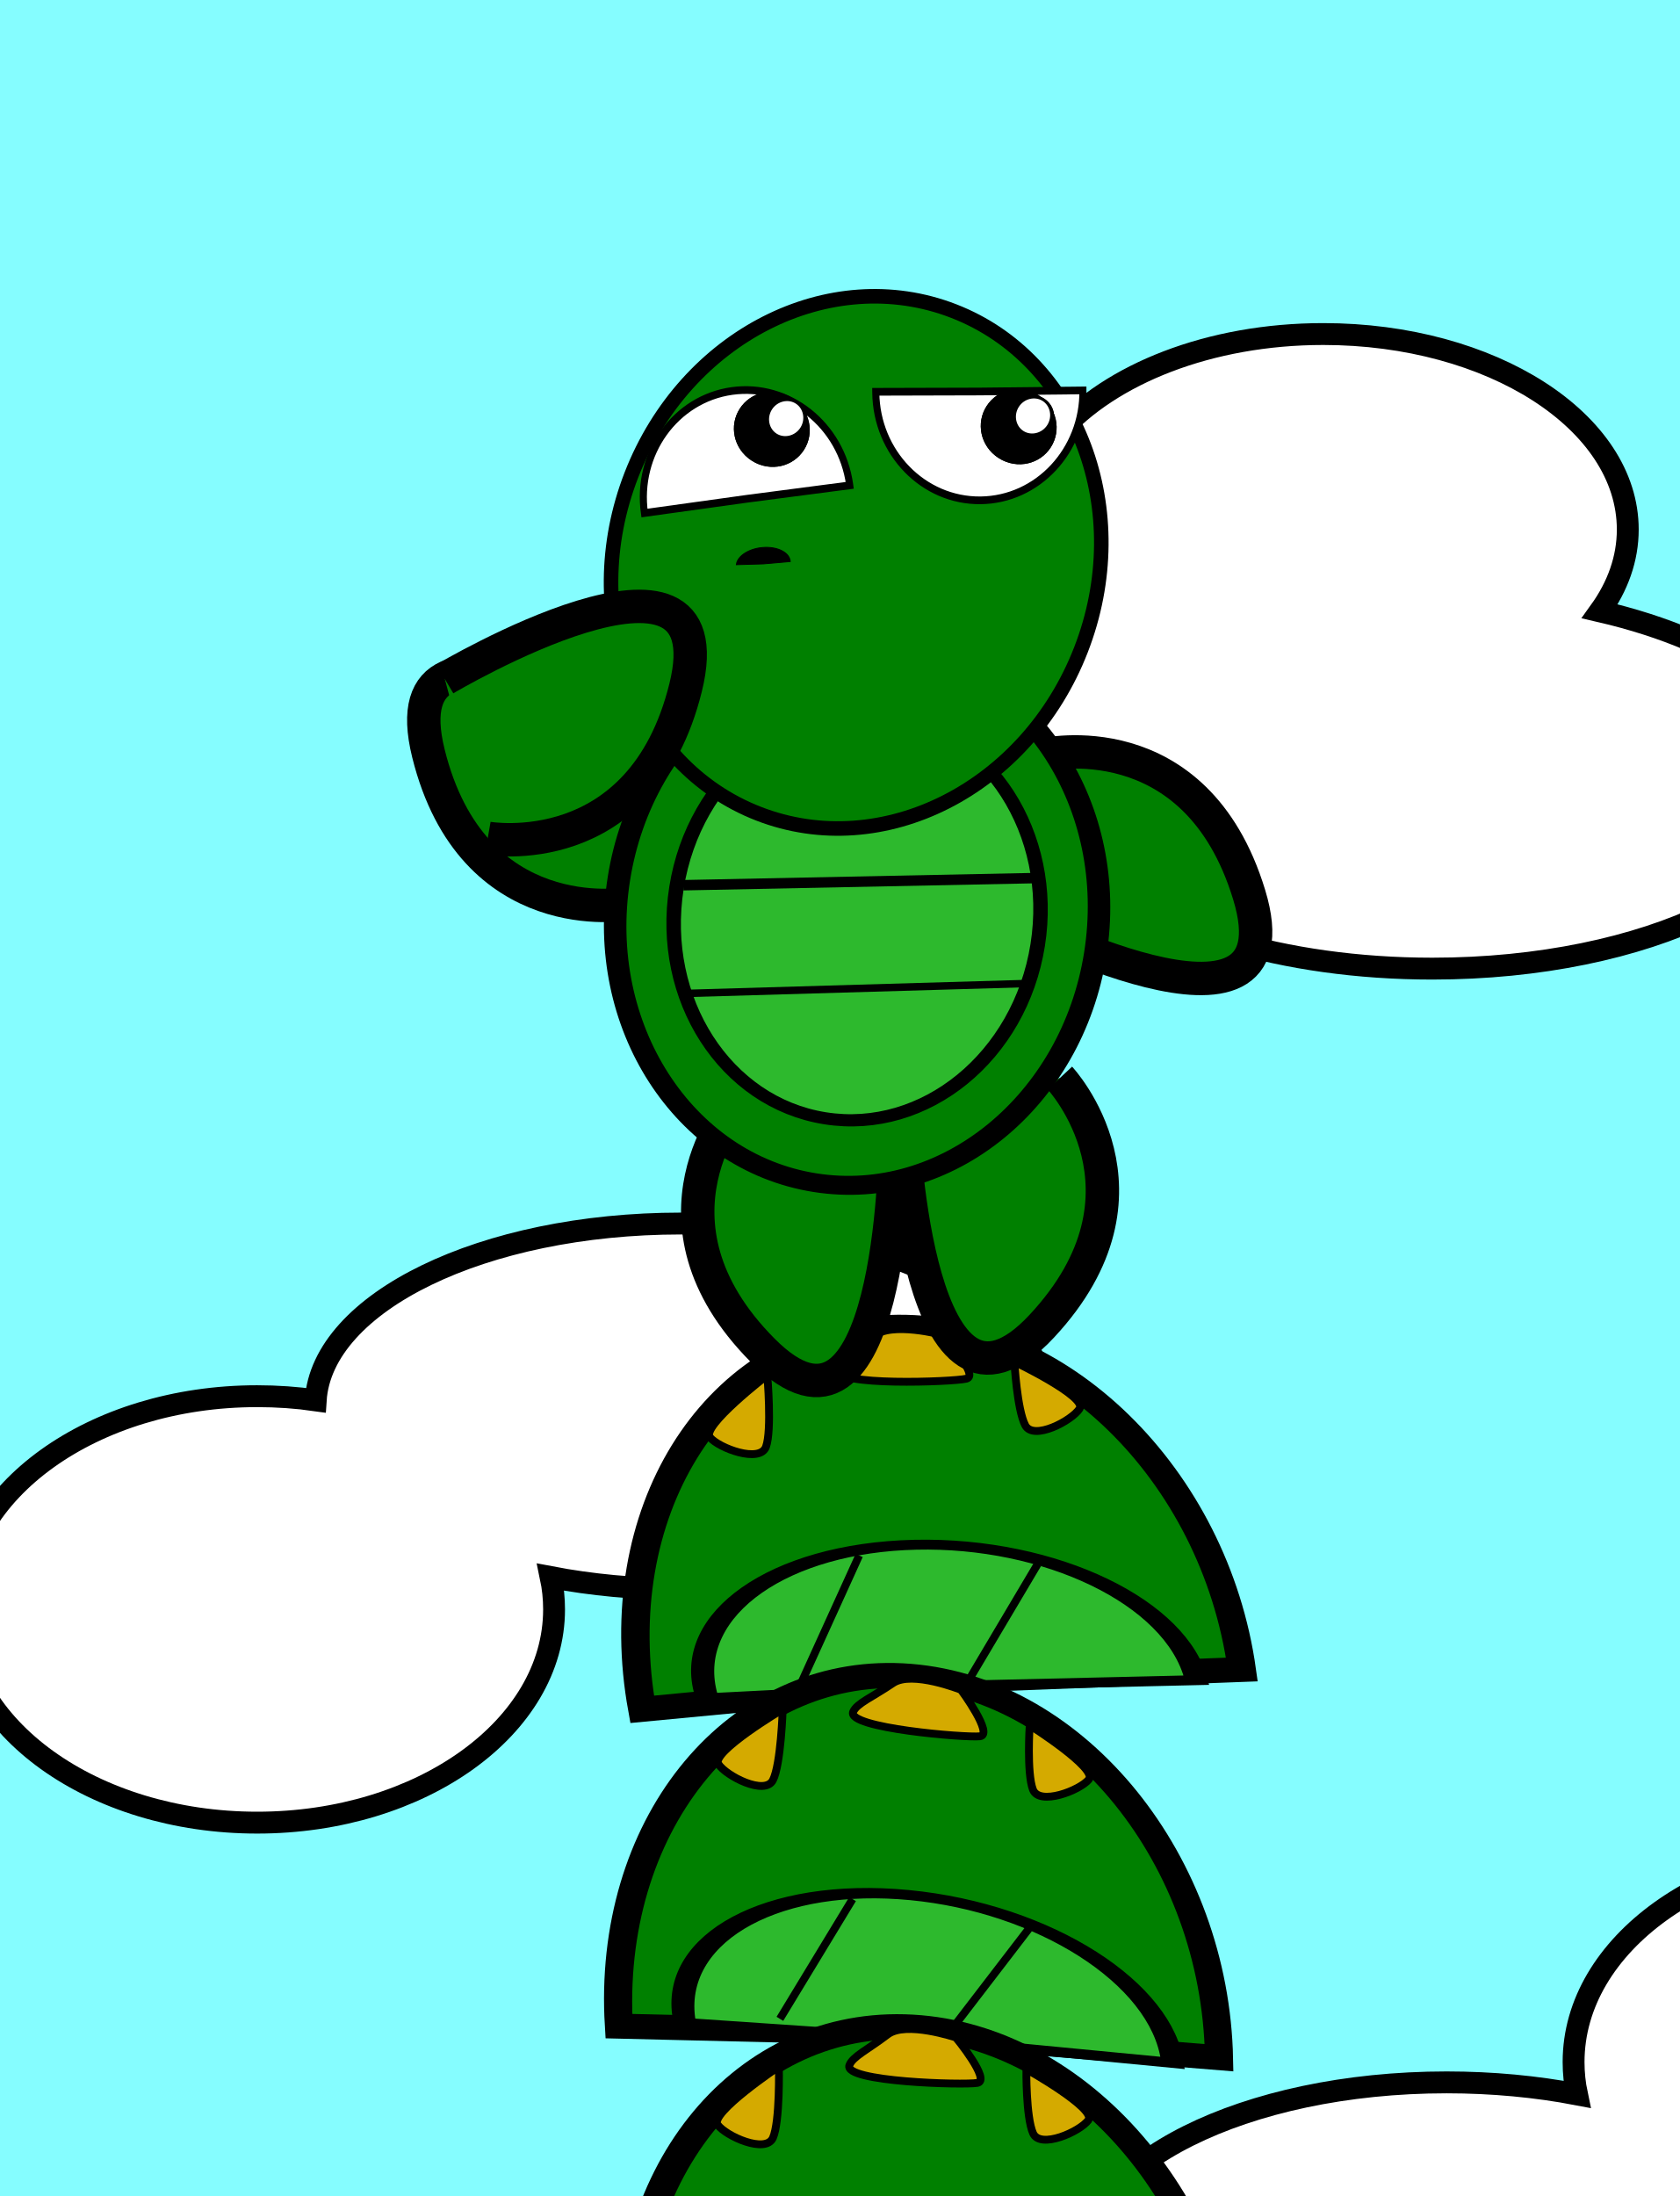
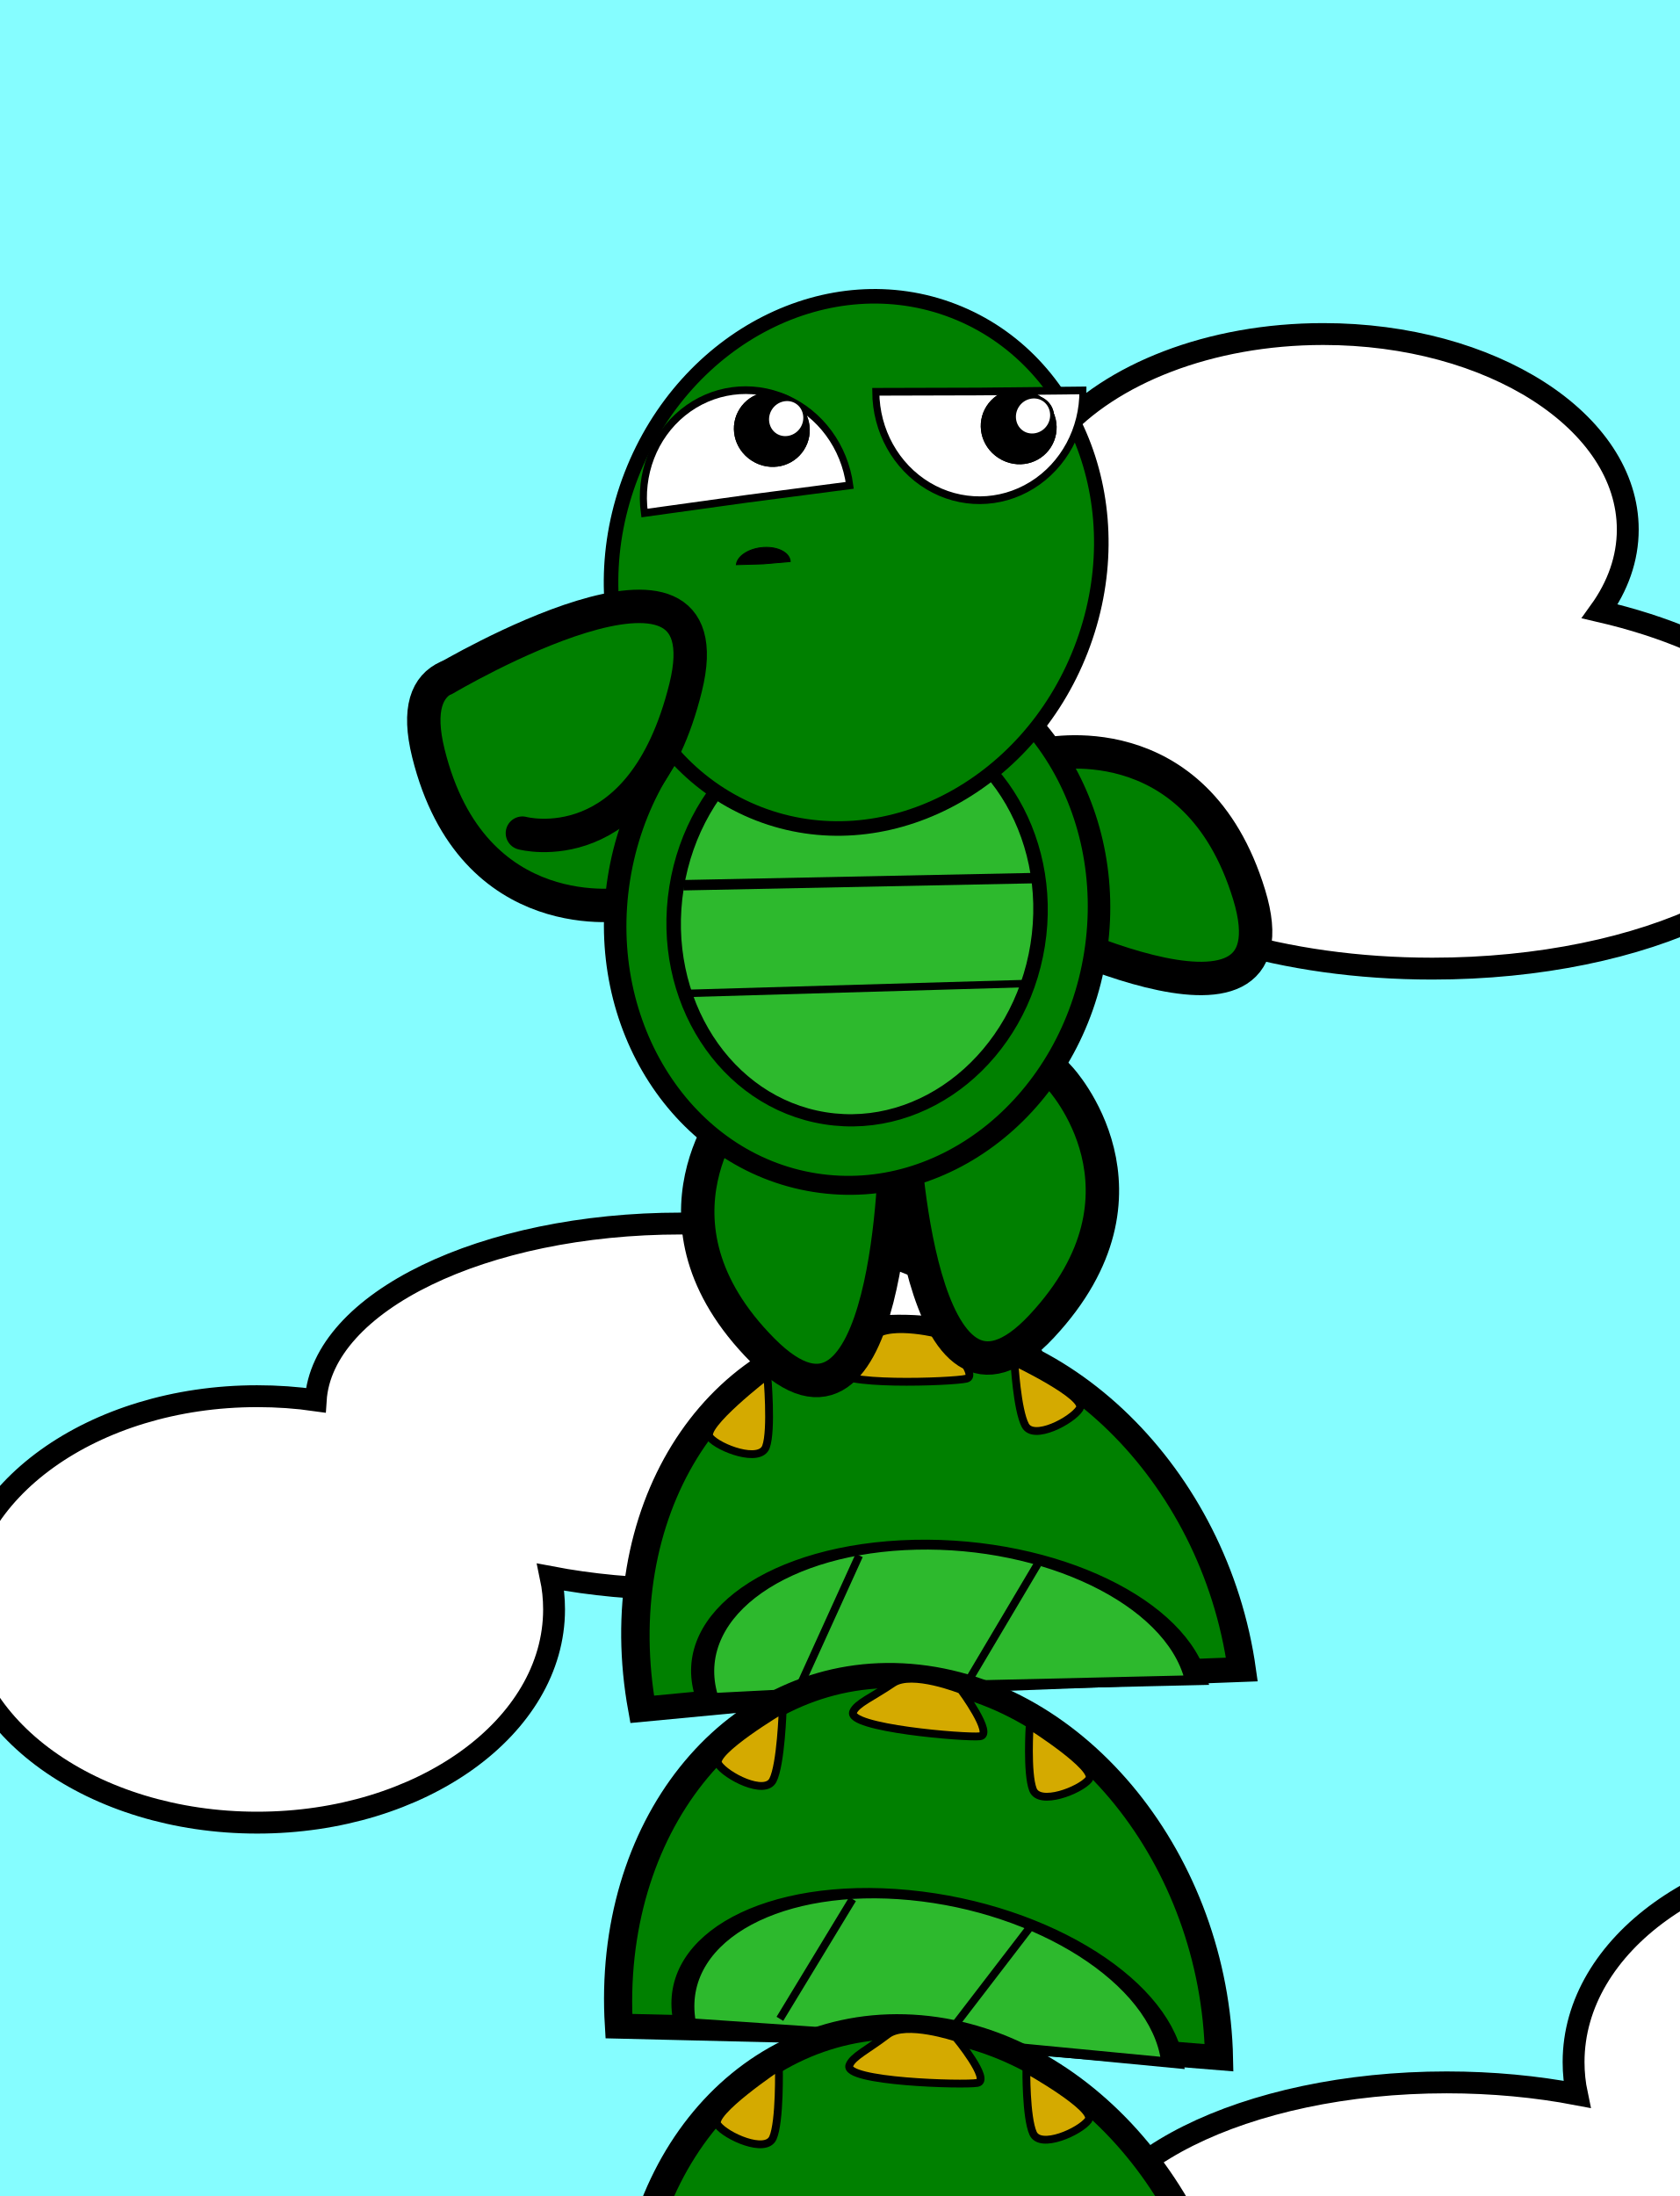
<svg xmlns="http://www.w3.org/2000/svg" width="768" height="1004" id="svg4722" version="1.1">
  <defs id="defs4724" />
  <g id="layer5">
    <rect style="fill:#85fdff;fill-opacity:1;stroke:none" id="rect12997" width="1002.549" height="1231.279" x="-44.105" y="-44.333" ry="2.739" />
    <path style="fill:#ffffff;fill-opacity:1;stroke:#000000;stroke-width:10;stroke-miterlimit:4;stroke-opacity:1;stroke-dasharray:none" d="m 605.125,152.723 c -52.011,0 -97.368,18.297 -121.281,45.406 -15.918,-5.319 -33.375,-8.25 -51.656,-8.25 -74.988,0 -135.781,49.362 -135.781,110.25 0,60.888 60.793,110.219 135.781,110.219 23.724,0 46.031,-4.911 65.438,-13.594 29.666,27.397 88.999,46.094 157.375,46.094 98.061,0 177.562,-38.447 177.562,-85.875 0,-34.166 -41.239,-63.67 -100.969,-77.5 8.186,-11.379 12.781,-24.019 12.781,-37.375 0,-49.351 -62.339,-89.375 -139.25,-89.375 z" id="path13770" />
    <path style="fill:#ffffff;fill-opacity:1;stroke:#000000;stroke-width:10;stroke-linecap:round;stroke-linejoin:miter;stroke-miterlimit:4;stroke-opacity:1;stroke-dasharray:none;stroke-dashoffset:0" d="m 117.591,833.3 c -74.988,0 -135.781,-43.662 -135.781,-97.5 0,-53.838 60.793,-97.469 135.781,-97.469 9.165,0 18.126,0.632 26.781,1.875 2.908,-44.871 76.583,-80.812 167.031,-80.812 92.293,0 167.125,37.416 167.125,83.562 0,46.146 -74.832,83.562 -167.125,83.562 -20.982,0 -41.061,-1.939 -59.562,-5.469 1.017,4.81 1.531,9.736 1.531,14.75 0,53.838 -60.793,97.5 -135.781,97.5 z" id="path13776" />
    <path style="fill:#ffffff;fill-opacity:1;stroke:#000000;stroke-width:10;stroke-linecap:round;stroke-linejoin:miter;stroke-miterlimit:4;stroke-opacity:1;stroke-dasharray:none;stroke-dashoffset:0" d="m 855.375,845.269 c 74.988,0 135.781,43.662 135.781,97.5 0,53.838 -60.793,97.469 -135.781,97.469 -9.165,0 -18.126,-0.632 -26.781,-1.875 -2.908,44.871 -76.583,80.812 -167.031,80.812 -92.293,0 -167.125,-37.416 -167.125,-83.562 0,-46.146 74.832,-83.562 167.125,-83.562 20.982,0 41.061,1.939 59.562,5.469 -1.017,-4.81 -1.531,-9.736 -1.531,-14.75 0,-53.838 60.793,-97.5 135.781,-97.5 z" id="path13776-7" />
  </g>
  <g id="layer1" transform="translate(0,-48.36218)">
    <g id="g11766" transform="matrix(0.6492081,0,0,0.6492081,188.2577,167.7863)">
      <g transform="matrix(-0.3581099,-5.494199,5.494199,-0.3581099,-3883.156,2624.824)" id="g11559">
        <g id="g5410" transform="matrix(0.0815394,-0.9966701,0.9966701,0.0815394,-468.789,1051.837)">
          <path style="fill:#008000;fill-opacity:1;stroke:#000000;stroke-width:9.098;stroke-miterlimit:4;stroke-opacity:1;stroke-dasharray:none" id="path5412" d="m 365.714,313.791 c 0,71.797 -43.492,130 -97.143,130 -53.651,0 -97.143,-58.203 -97.143,-130 0,-2.082 0.037,-4.164 0.112,-6.244 l 97.031,6.244 z" transform="matrix(-0.3963634,0.0215978,0.05432099,0.347082,408.0023,574.6367)" />
          <path transform="matrix(-0.3231957,0.01283864,0.03744146,0.1382574,392.3387,641.9059)" d="m 365.714,313.791 c 0,71.797 -43.492,130 -97.143,130 -53.651,0 -97.143,-58.203 -97.143,-130 0,-2.082 0.037,-4.164 0.112,-6.244 l 97.031,6.244 z" id="path5414" style="fill:#2db92d;fill-opacity:1;stroke:#000000;stroke-width:9.098;stroke-miterlimit:4;stroke-opacity:1;stroke-dasharray:none" />
          <path id="path5416" d="m 315,689.505 -8.571,15" style="fill:none;stroke:#000000;stroke-width:1px;stroke-linecap:butt;stroke-linejoin:miter;stroke-opacity:1" />
          <path id="path5418" d="m 336.429,688.791 -7.143,16.429" style="fill:none;stroke:#000000;stroke-width:1px;stroke-linecap:butt;stroke-linejoin:miter;stroke-opacity:1" />
        </g>
        <path style="fill:#d4aa00;stroke:#000000;stroke-width:1px;stroke-linecap:butt;stroke-linejoin:miter;stroke-opacity:1" d="m 288.406,793.572 c 0,0 -5.495,4.533 -5.801,2.738 -0.306,-1.795 0.129,-17.146 2.251,-16.371 1.113,0.406 1.988,2.328 3.946,4.899 1.774,2.33 -0.395,8.734 -0.395,8.734 z" id="path5436" />
        <path id="path5438" d="m 284.36,802.582 c 0,0 -5.045,9.011 -6.516,7.936 -1.47,-1.075 -3.744,-6.156 -1.682,-7.078 2.062,-0.922 8.198,-0.858 8.198,-0.858 z" style="fill:#d4aa00;stroke:#000000;stroke-width:1px;stroke-linecap:butt;stroke-linejoin:miter;stroke-opacity:1" />
        <path id="path5438-5" d="m 284.701,770.923 c 0,0 -5.973,-8.918 -7.444,-7.843 -1.47,1.075 -3.744,6.156 -1.682,7.078 2.062,0.922 9.126,0.765 9.126,0.765 z" style="fill:#d4aa00;stroke:#000000;stroke-width:1px;stroke-linecap:butt;stroke-linejoin:miter;stroke-opacity:1" />
      </g>
      <g transform="matrix(0.296012,-5.497895,5.497895,0.296012,-4061.369,2356.812)" id="g11559-1">
        <g id="g5410-2" transform="matrix(0.0815394,-0.9966701,0.9966701,0.0815394,-468.789,1051.837)">
          <path style="fill:#008000;fill-opacity:1;stroke:#000000;stroke-width:9.098;stroke-miterlimit:4;stroke-opacity:1;stroke-dasharray:none" id="path5412-4" d="m 365.714,313.791 c 0,71.797 -43.492,130 -97.143,130 -53.651,0 -97.143,-58.203 -97.143,-130 0,-2.082 0.037,-4.164 0.112,-6.244 l 97.031,6.244 z" transform="matrix(-0.3963634,0.0215978,0.05432099,0.347082,408.0023,574.6367)" />
          <path transform="matrix(-0.3231957,0.01283864,0.03744146,0.1382574,392.3387,641.9059)" d="m 365.714,313.791 c 0,71.797 -43.492,130 -97.143,130 -53.651,0 -97.143,-58.203 -97.143,-130 0,-2.082 0.037,-4.164 0.112,-6.244 l 97.031,6.244 z" id="path5414-1" style="fill:#2db92d;fill-opacity:1;stroke:#000000;stroke-width:9.098;stroke-miterlimit:4;stroke-opacity:1;stroke-dasharray:none" />
          <path id="path5416-2" d="m 315,689.505 -8.571,15" style="fill:none;stroke:#000000;stroke-width:1px;stroke-linecap:butt;stroke-linejoin:miter;stroke-opacity:1" />
          <path id="path5418-8" d="m 336.429,688.791 -7.143,16.429" style="fill:none;stroke:#000000;stroke-width:1px;stroke-linecap:butt;stroke-linejoin:miter;stroke-opacity:1" />
        </g>
        <path style="fill:#d4aa00;stroke:#000000;stroke-width:1px;stroke-linecap:butt;stroke-linejoin:miter;stroke-opacity:1" d="m 288.406,793.572 c 0,0 -5.495,4.533 -5.801,2.738 -0.306,-1.795 0.129,-17.146 2.251,-16.371 1.113,0.406 1.988,2.328 3.946,4.899 1.774,2.33 -0.395,8.734 -0.395,8.734 z" id="path5436-3" />
        <path id="path5438-9" d="m 284.36,802.582 c 0,0 -5.045,9.011 -6.516,7.936 -1.47,-1.075 -3.744,-6.156 -1.682,-7.078 2.062,-0.922 8.198,-0.858 8.198,-0.858 z" style="fill:#d4aa00;stroke:#000000;stroke-width:1px;stroke-linecap:butt;stroke-linejoin:miter;stroke-opacity:1" />
        <path id="path5438-5-2" d="m 284.701,770.923 c 0,0 -5.973,-8.918 -7.444,-7.843 -1.47,1.075 -3.744,6.156 -1.682,7.078 2.062,0.922 9.126,0.765 9.126,0.765 z" style="fill:#d4aa00;stroke:#000000;stroke-width:1px;stroke-linecap:butt;stroke-linejoin:miter;stroke-opacity:1" />
      </g>
      <g transform="matrix(0,-5.505858,5.505858,0,-3985.925,2838.883)" id="g11559-0">
        <g id="g5410-7" transform="matrix(0.0815394,-0.9966701,0.9966701,0.0815394,-468.789,1051.837)">
          <path style="fill:#008000;fill-opacity:1;stroke:#000000;stroke-width:9.098;stroke-miterlimit:4;stroke-opacity:1;stroke-dasharray:none" id="path5412-7" d="m 365.714,313.791 c 0,71.797 -43.492,130 -97.143,130 -53.651,0 -97.143,-58.203 -97.143,-130 0,-2.082 0.037,-4.164 0.112,-6.244 l 97.031,6.244 z" transform="matrix(-0.3963634,0.0215978,0.05432099,0.347082,408.0023,574.6367)" />
          <path transform="matrix(-0.3231957,0.01283864,0.03744146,0.1382574,392.3387,641.9059)" d="m 365.714,313.791 c 0,71.797 -43.492,130 -97.143,130 -53.651,0 -97.143,-58.203 -97.143,-130 0,-2.082 0.037,-4.164 0.112,-6.244 l 97.031,6.244 z" id="path5414-6" style="fill:#2db92d;fill-opacity:1;stroke:#000000;stroke-width:9.098;stroke-miterlimit:4;stroke-opacity:1;stroke-dasharray:none" />
          <path id="path5416-9" d="m 315,689.505 -8.571,15" style="fill:none;stroke:#000000;stroke-width:1px;stroke-linecap:butt;stroke-linejoin:miter;stroke-opacity:1" />
          <path id="path5418-5" d="m 336.429,688.791 -7.143,16.429" style="fill:none;stroke:#000000;stroke-width:1px;stroke-linecap:butt;stroke-linejoin:miter;stroke-opacity:1" />
        </g>
        <path style="fill:#d4aa00;stroke:#000000;stroke-width:1px;stroke-linecap:butt;stroke-linejoin:miter;stroke-opacity:1" d="m 288.406,793.572 c 0,0 -5.495,4.533 -5.801,2.738 -0.306,-1.795 0.129,-17.146 2.251,-16.371 1.113,0.406 1.988,2.328 3.946,4.899 1.774,2.33 -0.395,8.734 -0.395,8.734 z" id="path5436-2" />
        <path id="path5438-3" d="m 284.36,802.582 c 0,0 -5.045,9.011 -6.516,7.936 -1.47,-1.075 -3.744,-6.156 -1.682,-7.078 2.062,-0.922 8.198,-0.858 8.198,-0.858 z" style="fill:#d4aa00;stroke:#000000;stroke-width:1px;stroke-linecap:butt;stroke-linejoin:miter;stroke-opacity:1" />
        <path id="path5438-5-1" d="m 284.701,770.923 c 0,0 -5.973,-8.918 -7.444,-7.843 -1.47,1.075 -3.744,6.156 -1.682,7.078 2.062,0.922 9.126,0.765 9.126,0.765 z" style="fill:#d4aa00;stroke:#000000;stroke-width:1px;stroke-linecap:butt;stroke-linejoin:miter;stroke-opacity:1" />
      </g>
    </g>
  </g>
  <g id="layer3" transform="translate(0,44)">
-     <g transform="matrix(3.248892,0,0,3.248892,-1247.734,-275.0894)" id="g5333">
-       <path style="fill:#008000;stroke:#000000;stroke-width:4.7;stroke-linecap:butt;stroke-linejoin:miter;stroke-miterlimit:4;stroke-opacity:1;stroke-dasharray:none" d="m 526.092,200.061 c 0,0 41.305,21.607 33.78,-3.035 -7.525,-24.642 -28.945,-19.678 -28.945,-19.678" id="path4320" />
-       <path style="fill:#008000;stroke:#000000;stroke-width:4.7;stroke-linecap:butt;stroke-linejoin:miter;stroke-miterlimit:4;stroke-opacity:1;stroke-dasharray:none" d="m 478.244,175.914 c 0,0 -40.094,-23.779 -33.893,1.229 6.201,25.008 27.854,21.194 27.854,21.194" id="path4322" />
-       <path id="path4324" d="m 511.153,230.023 c 0,0 1.981,46.573 19.542,27.719 17.561,-18.853 2.539,-34.908 2.539,-34.908" style="fill:#008000;stroke:#000000;stroke-width:4.7;stroke-linecap:butt;stroke-linejoin:miter;stroke-miterlimit:4;stroke-opacity:1;stroke-dasharray:none" />
-       <path style="fill:#008000;stroke:#000000;stroke-width:4.7;stroke-linecap:butt;stroke-linejoin:miter;stroke-miterlimit:4;stroke-opacity:1;stroke-dasharray:none" d="m 510.044,232.818 c 0,0 -0.495,46.612 -18.649,28.328 -18.153,-18.284 -3.65,-34.809 -3.65,-34.809" id="path4326" />
-       <path transform="matrix(0.3451183,0.05474465,-0.04572081,0.2882306,426.3475,94.93794)" d="m 365.714,313.791 c 0,71.797 -43.492,130 -97.143,130 -53.651,0 -97.143,-58.203 -97.143,-130 0,-71.797 43.492,-130 97.143,-130 53.651,0 97.143,58.203 97.143,130 z" id="path4328" style="fill:#008000;fill-opacity:1;stroke:#000000;stroke-width:9.098;stroke-miterlimit:4;stroke-opacity:1;stroke-dasharray:none" />
-       <path transform="matrix(0.2616831,0.04150968,-0.03466743,0.2185485,445.2874,120.3581)" style="fill:#2db92d;fill-opacity:1;stroke:#000000;stroke-width:7.726;stroke-miterlimit:4;stroke-opacity:1;stroke-dasharray:none" id="path4330" d="m 365.714,313.791 c 0,71.797 -43.492,130 -97.143,130 -53.651,0 -97.143,-58.203 -97.143,-130 0,-71.797 43.492,-130 97.143,-130 53.651,0 97.143,58.203 97.143,130 z" />
-       <path transform="matrix(0.3256896,0.1266092,-0.1266092,0.3256896,776.3448,250.2192)" d="m -731.429,15.219 c 0,59.962 -43.492,108.571 -97.143,108.571 -53.651,0 -97.143,-48.609 -97.143,-108.571 0,-59.962 43.492,-108.571 97.143,-108.571 53.651,0 97.143,48.609 97.143,108.571 z" id="path4332" style="fill:#008000;fill-opacity:1;stroke:#000000;stroke-width:5.858;stroke-miterlimit:4;stroke-opacity:1;stroke-dasharray:none" />
-       <path transform="matrix(-0.0385234,0.00112857,0.00221785,-0.02144184,459.5292,151.7453)" style="fill:#000000;fill-opacity:1;stroke:#000000;stroke-width:5.858;stroke-miterlimit:4;stroke-opacity:1;stroke-dasharray:none" id="path4334" d="m -731.429,15.219 c 0,59.962 -43.492,108.571 -97.143,108.571 -50.142,0 -92.045,-42.653 -96.72,-98.45 l 96.72,-10.122 z" />
-       <path id="path4336" d="m 530.067,194.69 -49.832,1.01" style="fill:none;stroke:#000000;stroke-width:1.468;stroke-linecap:butt;stroke-linejoin:miter;stroke-miterlimit:4;stroke-opacity:1;stroke-dasharray:none" />
-       <path id="path4338" d="m 480.869,210.92 47.402,-1.38" style="fill:none;stroke:#000000;stroke-width:1.048;stroke-linecap:butt;stroke-linejoin:miter;stroke-miterlimit:4;stroke-opacity:1;stroke-dasharray:none" />
-       <path style="fill:#ffffff;fill-opacity:1;stroke:#000000;stroke-width:5.858;stroke-miterlimit:4;stroke-opacity:1;stroke-dasharray:none" id="path4340" d="m -1485.714,-16.209 c 0,45.761 -38.376,82.857 -85.714,82.857 -47.339,0 -85.714,-37.096 -85.714,-82.857 0,-0.215 9e-4,-0.43 0,-0.645 l 85.712,0.645 z" transform="matrix(-0.1684654,0.023417,-0.02544675,-0.1830678,224.052,175.1484)" />
-       <g id="g4342" transform="matrix(0.3246719,0,0,0.3246719,388.4113,91.27727)">
-         <g transform="matrix(0.4020883,0.2572268,-0.2286144,0.3573623,744.7877,131.2394)" id="g4344">
-           <path transform="matrix(0.8388796,0,0,0.6202717,107.1333,408.0183)" d="m -991.429,186.648 c 0,31.559 -16.629,57.143 -37.143,57.143 -20.513,0 -37.143,-25.584 -37.143,-57.143 0,-31.559 16.63,-57.143 37.143,-57.143 20.513,0 37.143,25.584 37.143,57.143 z" id="path4346" style="fill:#000000;fill-opacity:1;stroke:#000000;stroke-width:8.314;stroke-miterlimit:4;stroke-opacity:1;stroke-dasharray:none" />
-           <path style="fill:#ffffff;fill-opacity:1;stroke:#000000;stroke-width:8.314;stroke-miterlimit:4;stroke-opacity:1;stroke-dasharray:none" id="path4348" d="m -991.429,186.648 c 0,31.559 -16.629,57.143 -37.143,57.143 -20.513,0 -37.143,-25.584 -37.143,-57.143 0,-31.559 16.63,-57.143 37.143,-57.143 20.513,0 37.143,25.584 37.143,57.143 z" transform="matrix(0.4647959,0,0,0.3436724,-271.9242,442.5022)" />
-         </g>
-         <g id="g4350" transform="matrix(0.4020883,0.2572268,-0.2286144,0.3573623,744.7877,131.2394)">
-           <path style="fill:#000000;fill-opacity:1;stroke:#000000;stroke-width:8.314;stroke-miterlimit:4;stroke-opacity:1;stroke-dasharray:none" id="path4352" d="m -991.429,186.648 c 0,31.559 -16.629,57.143 -37.143,57.143 -20.513,0 -37.143,-25.584 -37.143,-57.143 0,-31.559 16.63,-57.143 37.143,-57.143 20.513,0 37.143,25.584 37.143,57.143 z" transform="matrix(0.8388796,0,0,0.6202717,107.1333,408.0183)" />
-           <path transform="matrix(0.4647959,0,0,0.3436724,-271.9242,442.5022)" d="m -991.429,186.648 c 0,31.559 -16.629,57.143 -37.143,57.143 -20.513,0 -37.143,-25.584 -37.143,-57.143 0,-31.559 16.63,-57.143 37.143,-57.143 20.513,0 37.143,25.584 37.143,57.143 z" id="path4354" style="fill:#ffffff;fill-opacity:1;stroke:#000000;stroke-width:8.314;stroke-miterlimit:4;stroke-opacity:1;stroke-dasharray:none" />
-         </g>
+     <path id="path4320" d="m 461.481,374.888 c 0,0 134.194,70.199 109.746,-9.859 -24.448,-80.058 -94.038,-63.932 -94.038,-63.932" style="fill:#008000;stroke:#000000;stroke-width:15.27;stroke-linecap:butt;stroke-linejoin:miter;stroke-miterlimit:4;stroke-opacity:1;stroke-dasharray:none" />
+     <path id="path4322" d="m 306.029,296.435 c 0,0 -130.261,-77.255 -110.116,3.994 20.145,81.248 90.495,68.855 90.495,68.855" style="fill:#008000;stroke:#000000;stroke-width:15.27;stroke-linecap:butt;stroke-linejoin:miter;stroke-miterlimit:4;stroke-opacity:1;stroke-dasharray:none" />
+     <path style="fill:#008000;stroke:#000000;stroke-width:15.27;stroke-linecap:square;stroke-linejoin:miter;stroke-miterlimit:4;stroke-opacity:1;stroke-dasharray:none" d="m 412.948,472.231 c 0,0 6.436,151.31 63.49,90.058 57.055,-61.252 8.248,-113.413 8.248,-113.413" id="path4324" />
+     <path id="path4326" d="m 409.343,481.31 c 0,0 -1.61,151.438 -60.588,92.035 -58.978,-59.403 -11.859,-113.092 -11.859,-113.092" style="fill:#008000;stroke:#000000;stroke-width:15.27;stroke-linecap:butt;stroke-linejoin:miter;stroke-miterlimit:4;stroke-opacity:1;stroke-dasharray:none" />
+     <path style="fill:#008000;fill-opacity:1;stroke:#000000;stroke-width:9.098;stroke-miterlimit:4;stroke-opacity:1;stroke-dasharray:none" id="path4328" d="m 365.714,313.791 a 97.143,130 0 1 1 -194.286,0 97.143,130 0 1 1 194.286,0 z" transform="matrix(1.121252,0.1778595,-0.148542,0.9364303,137.4231,33.35379)" />
+     <path d="m 365.714,313.791 a 97.143,130 0 1 1 -194.286,0 97.143,130 0 1 1 194.286,0 z" id="path4330" style="fill:#2db92d;fill-opacity:1;stroke:#000000;stroke-width:7.726;stroke-miterlimit:4;stroke-opacity:1;stroke-dasharray:none" transform="matrix(0.8501801,0.1348605,-0.1126308,0.7100405,198.9567,115.9411)" />
+     <path style="fill:#008000;fill-opacity:1;stroke:#000000;stroke-width:5.858;stroke-miterlimit:4;stroke-opacity:1;stroke-dasharray:none" id="path4332" d="m -731.429,15.219 a 97.143,108.571 0 1 1 -194.286,0 97.143,108.571 0 1 1 194.286,0 z" transform="matrix(1.05813,0.4113396,-0.4113396,1.05813,1274.526,537.846)" />
+     <path d="m -731.429,15.219 a 97.143,108.571 0 0 1 -193.863,10.122 l 96.72,-10.122 z" id="path4334" style="fill:#000000;fill-opacity:1;stroke:#000000;stroke-width:5.858;stroke-miterlimit:4;stroke-opacity:1;stroke-dasharray:none" transform="matrix(-0.1251584,0.0036666,0.00720556,-0.06966223,245.2269,217.9149)" />
+     <path style="fill:none;stroke:#000000;stroke-width:4.768;stroke-linecap:butt;stroke-linejoin:miter;stroke-miterlimit:4;stroke-opacity:1;stroke-dasharray:none" d="m 474.397,357.437 -161.899,3.282" id="path4336" />
+     <path style="fill:none;stroke:#000000;stroke-width:3.406;stroke-linecap:butt;stroke-linejoin:miter;stroke-miterlimit:4;stroke-opacity:1;stroke-dasharray:none" d="M 314.557,410.168 468.56,405.685" id="path4338" />
+     <path transform="matrix(-0.547326,0.07607931,-0.08267375,-0.5947676,-519.8134,293.9488)" d="m -1485.714,-16.209 a 85.714,82.857 0 1 1 -171.426,-0.645 l 85.712,0.645 z" id="path4340" style="fill:#ffffff;fill-opacity:1;stroke:#000000;stroke-width:5.858;stroke-miterlimit:4;stroke-opacity:1;stroke-dasharray:none" />
+     <g transform="matrix(1.054824,0,0,1.054824,14.17241,21.46067)" id="g4342">
+       <g id="g4344" transform="matrix(0.4020883,0.2572268,-0.2286144,0.3573623,744.7877,131.2394)">
+         <path style="fill:#000000;fill-opacity:1;stroke:#000000;stroke-width:8.314;stroke-miterlimit:4;stroke-opacity:1;stroke-dasharray:none" id="path4346" d="m -991.429,186.648 c 0,31.559 -16.629,57.143 -37.143,57.143 -20.513,0 -37.143,-25.584 -37.143,-57.143 0,-31.559 16.63,-57.143 37.143,-57.143 20.513,0 37.143,25.584 37.143,57.143 z" transform="matrix(0.8388796,0,0,0.6202717,107.1333,408.0183)" />
+         <path transform="matrix(0.4647959,0,0,0.3436724,-271.9242,442.5022)" d="m -991.429,186.648 c 0,31.559 -16.629,57.143 -37.143,57.143 -20.513,0 -37.143,-25.584 -37.143,-57.143 0,-31.559 16.63,-57.143 37.143,-57.143 20.513,0 37.143,25.584 37.143,57.143 z" id="path4348" style="fill:#ffffff;fill-opacity:1;stroke:#000000;stroke-width:8.314;stroke-miterlimit:4;stroke-opacity:1;stroke-dasharray:none" />
      </g>
-       <path transform="matrix(0.170075,-0.0018559,0.00201676,0.1848169,789.1933,126.303)" d="m -1485.714,-16.209 c 0,45.761 -38.376,82.857 -85.714,82.857 -47.339,0 -85.714,-37.096 -85.714,-82.857 0,-0.215 9e-4,-0.43 0,-0.645 l 85.712,0.645 z" id="path4356" style="fill:#ffffff;fill-opacity:1;stroke:#000000;stroke-width:5.858;stroke-miterlimit:4;stroke-opacity:1;stroke-dasharray:none" />
-       <g transform="matrix(0.3246719,0,0,0.3246719,423.1579,90.90762)" id="g4358">
-         <g id="g4360" transform="matrix(0.4020883,0.2572268,-0.2286144,0.3573623,744.7877,131.2394)">
-           <path style="fill:#000000;fill-opacity:1;stroke:#000000;stroke-width:8.314;stroke-miterlimit:4;stroke-opacity:1;stroke-dasharray:none" id="path4362" d="m -991.429,186.648 c 0,31.559 -16.629,57.143 -37.143,57.143 -20.513,0 -37.143,-25.584 -37.143,-57.143 0,-31.559 16.63,-57.143 37.143,-57.143 20.513,0 37.143,25.584 37.143,57.143 z" transform="matrix(0.8388796,0,0,0.6202717,107.1333,408.0183)" />
-           <path transform="matrix(0.4647959,0,0,0.3436724,-271.9242,442.5022)" d="m -991.429,186.648 c 0,31.559 -16.629,57.143 -37.143,57.143 -20.513,0 -37.143,-25.584 -37.143,-57.143 0,-31.559 16.63,-57.143 37.143,-57.143 20.513,0 37.143,25.584 37.143,57.143 z" id="path4364" style="fill:#ffffff;fill-opacity:1;stroke:#000000;stroke-width:8.314;stroke-miterlimit:4;stroke-opacity:1;stroke-dasharray:none" />
-         </g>
-         <g transform="matrix(0.4020883,0.2572268,-0.2286144,0.3573623,744.7877,131.2394)" id="g4366">
-           <path transform="matrix(0.8388796,0,0,0.6202717,107.1333,408.0183)" d="m -991.429,186.648 c 0,31.559 -16.629,57.143 -37.143,57.143 -20.513,0 -37.143,-25.584 -37.143,-57.143 0,-31.559 16.63,-57.143 37.143,-57.143 20.513,0 37.143,25.584 37.143,57.143 z" id="path4368" style="fill:#000000;fill-opacity:1;stroke:#000000;stroke-width:8.314;stroke-miterlimit:4;stroke-opacity:1;stroke-dasharray:none" />
-           <path style="fill:#ffffff;fill-opacity:1;stroke:#000000;stroke-width:8.314;stroke-miterlimit:4;stroke-opacity:1;stroke-dasharray:none" id="path4370" d="m -991.429,186.648 c 0,31.559 -16.629,57.143 -37.143,57.143 -20.513,0 -37.143,-25.584 -37.143,-57.143 0,-31.559 16.63,-57.143 37.143,-57.143 20.513,0 37.143,25.584 37.143,57.143 z" transform="matrix(0.4647959,0,0,0.3436724,-271.9242,442.5022)" />
-         </g>
+       <g transform="matrix(0.4020883,0.2572268,-0.2286144,0.3573623,744.7877,131.2394)" id="g4350">
+         <path transform="matrix(0.8388796,0,0,0.6202717,107.1333,408.0183)" d="m -991.429,186.648 c 0,31.559 -16.629,57.143 -37.143,57.143 -20.513,0 -37.143,-25.584 -37.143,-57.143 0,-31.559 16.63,-57.143 37.143,-57.143 20.513,0 37.143,25.584 37.143,57.143 z" id="path4352" style="fill:#000000;fill-opacity:1;stroke:#000000;stroke-width:8.314;stroke-miterlimit:4;stroke-opacity:1;stroke-dasharray:none" />
+         <path style="fill:#ffffff;fill-opacity:1;stroke:#000000;stroke-width:8.314;stroke-miterlimit:4;stroke-opacity:1;stroke-dasharray:none" id="path4354" d="m -991.429,186.648 c 0,31.559 -16.629,57.143 -37.143,57.143 -20.513,0 -37.143,-25.584 -37.143,-57.143 0,-31.559 16.63,-57.143 37.143,-57.143 20.513,0 37.143,25.584 37.143,57.143 z" transform="matrix(0.4647959,0,0,0.3436724,-271.9242,442.5022)" />
      </g>
-       <path id="path4372" d="m 446.656,166.673 c 0,0 40.094,-23.779 33.893,1.229 -6.201,25.008 -27.854,21.194 -27.854,21.194" style="fill:#008000;stroke:#000000;stroke-width:4.7;stroke-linecap:butt;stroke-linejoin:miter;stroke-miterlimit:4;stroke-opacity:1;stroke-dasharray:none" />
    </g>
+     <path style="fill:#ffffff;fill-opacity:1;stroke:#000000;stroke-width:5.858;stroke-miterlimit:4;stroke-opacity:1;stroke-dasharray:none" id="path4356" d="m -1485.714,-16.209 a 85.714,82.857 0 1 1 -171.426,-0.645 l 85.712,0.645 z" transform="matrix(0.5525554,-0.00602962,0.00655224,0.6004503,1316.27,135.2555)" />
+     <g id="g4358" transform="matrix(1.054824,0,0,1.054824,127.0602,20.25973)">
+       <g transform="matrix(0.4020883,0.2572268,-0.2286144,0.3573623,744.7877,131.2394)" id="g4360">
+         <path transform="matrix(0.8388796,0,0,0.6202717,107.1333,408.0183)" d="m -991.429,186.648 c 0,31.559 -16.629,57.143 -37.143,57.143 -20.513,0 -37.143,-25.584 -37.143,-57.143 0,-31.559 16.63,-57.143 37.143,-57.143 20.513,0 37.143,25.584 37.143,57.143 z" id="path4362" style="fill:#000000;fill-opacity:1;stroke:#000000;stroke-width:8.314;stroke-miterlimit:4;stroke-opacity:1;stroke-dasharray:none" />
+         <path style="fill:#ffffff;fill-opacity:1;stroke:#000000;stroke-width:8.314;stroke-miterlimit:4;stroke-opacity:1;stroke-dasharray:none" id="path4364" d="m -991.429,186.648 c 0,31.559 -16.629,57.143 -37.143,57.143 -20.513,0 -37.143,-25.584 -37.143,-57.143 0,-31.559 16.63,-57.143 37.143,-57.143 20.513,0 37.143,25.584 37.143,57.143 z" transform="matrix(0.4647959,0,0,0.3436724,-271.9242,442.5022)" />
+       </g>
+       <g id="g4366" transform="matrix(0.4020883,0.2572268,-0.2286144,0.3573623,744.7877,131.2394)">
+         <path style="fill:#000000;fill-opacity:1;stroke:#000000;stroke-width:8.314;stroke-miterlimit:4;stroke-opacity:1;stroke-dasharray:none" id="path4368" d="m -991.429,186.648 c 0,31.559 -16.629,57.143 -37.143,57.143 -20.513,0 -37.143,-25.584 -37.143,-57.143 0,-31.559 16.63,-57.143 37.143,-57.143 20.513,0 37.143,25.584 37.143,57.143 z" transform="matrix(0.8388796,0,0,0.6202717,107.1333,408.0183)" />
+         <path transform="matrix(0.4647959,0,0,0.3436724,-271.9242,442.5022)" d="m -991.429,186.648 c 0,31.559 -16.629,57.143 -37.143,57.143 -20.513,0 -37.143,-25.584 -37.143,-57.143 0,-31.559 16.63,-57.143 37.143,-57.143 20.513,0 37.143,25.584 37.143,57.143 z" id="path4370" style="fill:#ffffff;fill-opacity:1;stroke:#000000;stroke-width:8.314;stroke-miterlimit:4;stroke-opacity:1;stroke-dasharray:none" />
+       </g>
+     </g>
+     <path style="fill:#008000;stroke:#000000;stroke-width:15.27;stroke-linecap:round;stroke-linejoin:miter;stroke-miterlimit:4;stroke-opacity:1;stroke-dasharray:none" d="m 203.404,266.412 c 0,0 130.261,-77.255 110.116,3.994 -20.145,81.248 -74.628,66.505 -74.628,66.505" id="path4372" />
  </g>
  <g id="layer2" transform="translate(0,44)">
    <flowRoot xml:space="preserve" id="flowRoot4841" style="font-size:72px;font-style:normal;font-variant:normal;font-weight:normal;font-stretch:normal;text-align:center;line-height:125%;letter-spacing:0px;word-spacing:0px;text-anchor:middle;fill:#000000;fill-opacity:1;stroke:none;font-family:Harrington;-inkscape-font-specification:Harrington" transform="translate(63.91648,-42.71236)">
      <flowRegion id="flowRegion4843">
        <rect id="rect4845" width="637.143" height="171.429" x="0" y="-2.857" style="font-size:72px;text-align:center;text-anchor:middle" />
      </flowRegion>
      <flowPara id="flowPara4847" style="font-size:144px">
        <flowSpan style="font-size:84px;font-style:normal;font-variant:normal;font-weight:bold;font-stretch:normal;font-family:Bitstream Vera Sans;-inkscape-font-specification:Bitstream Vera Sans Bold" id="flowSpan4849">Turtle</flowSpan>
        <flowSpan style="font-size:120px;font-style:normal;font-variant:normal;font-weight:normal;font-stretch:normal;font-family:ChopinScript;-inkscape-font-specification:ChopinScript" id="flowSpan4853">Script</flowSpan>
      </flowPara>
    </flowRoot>
  </g>
</svg>
